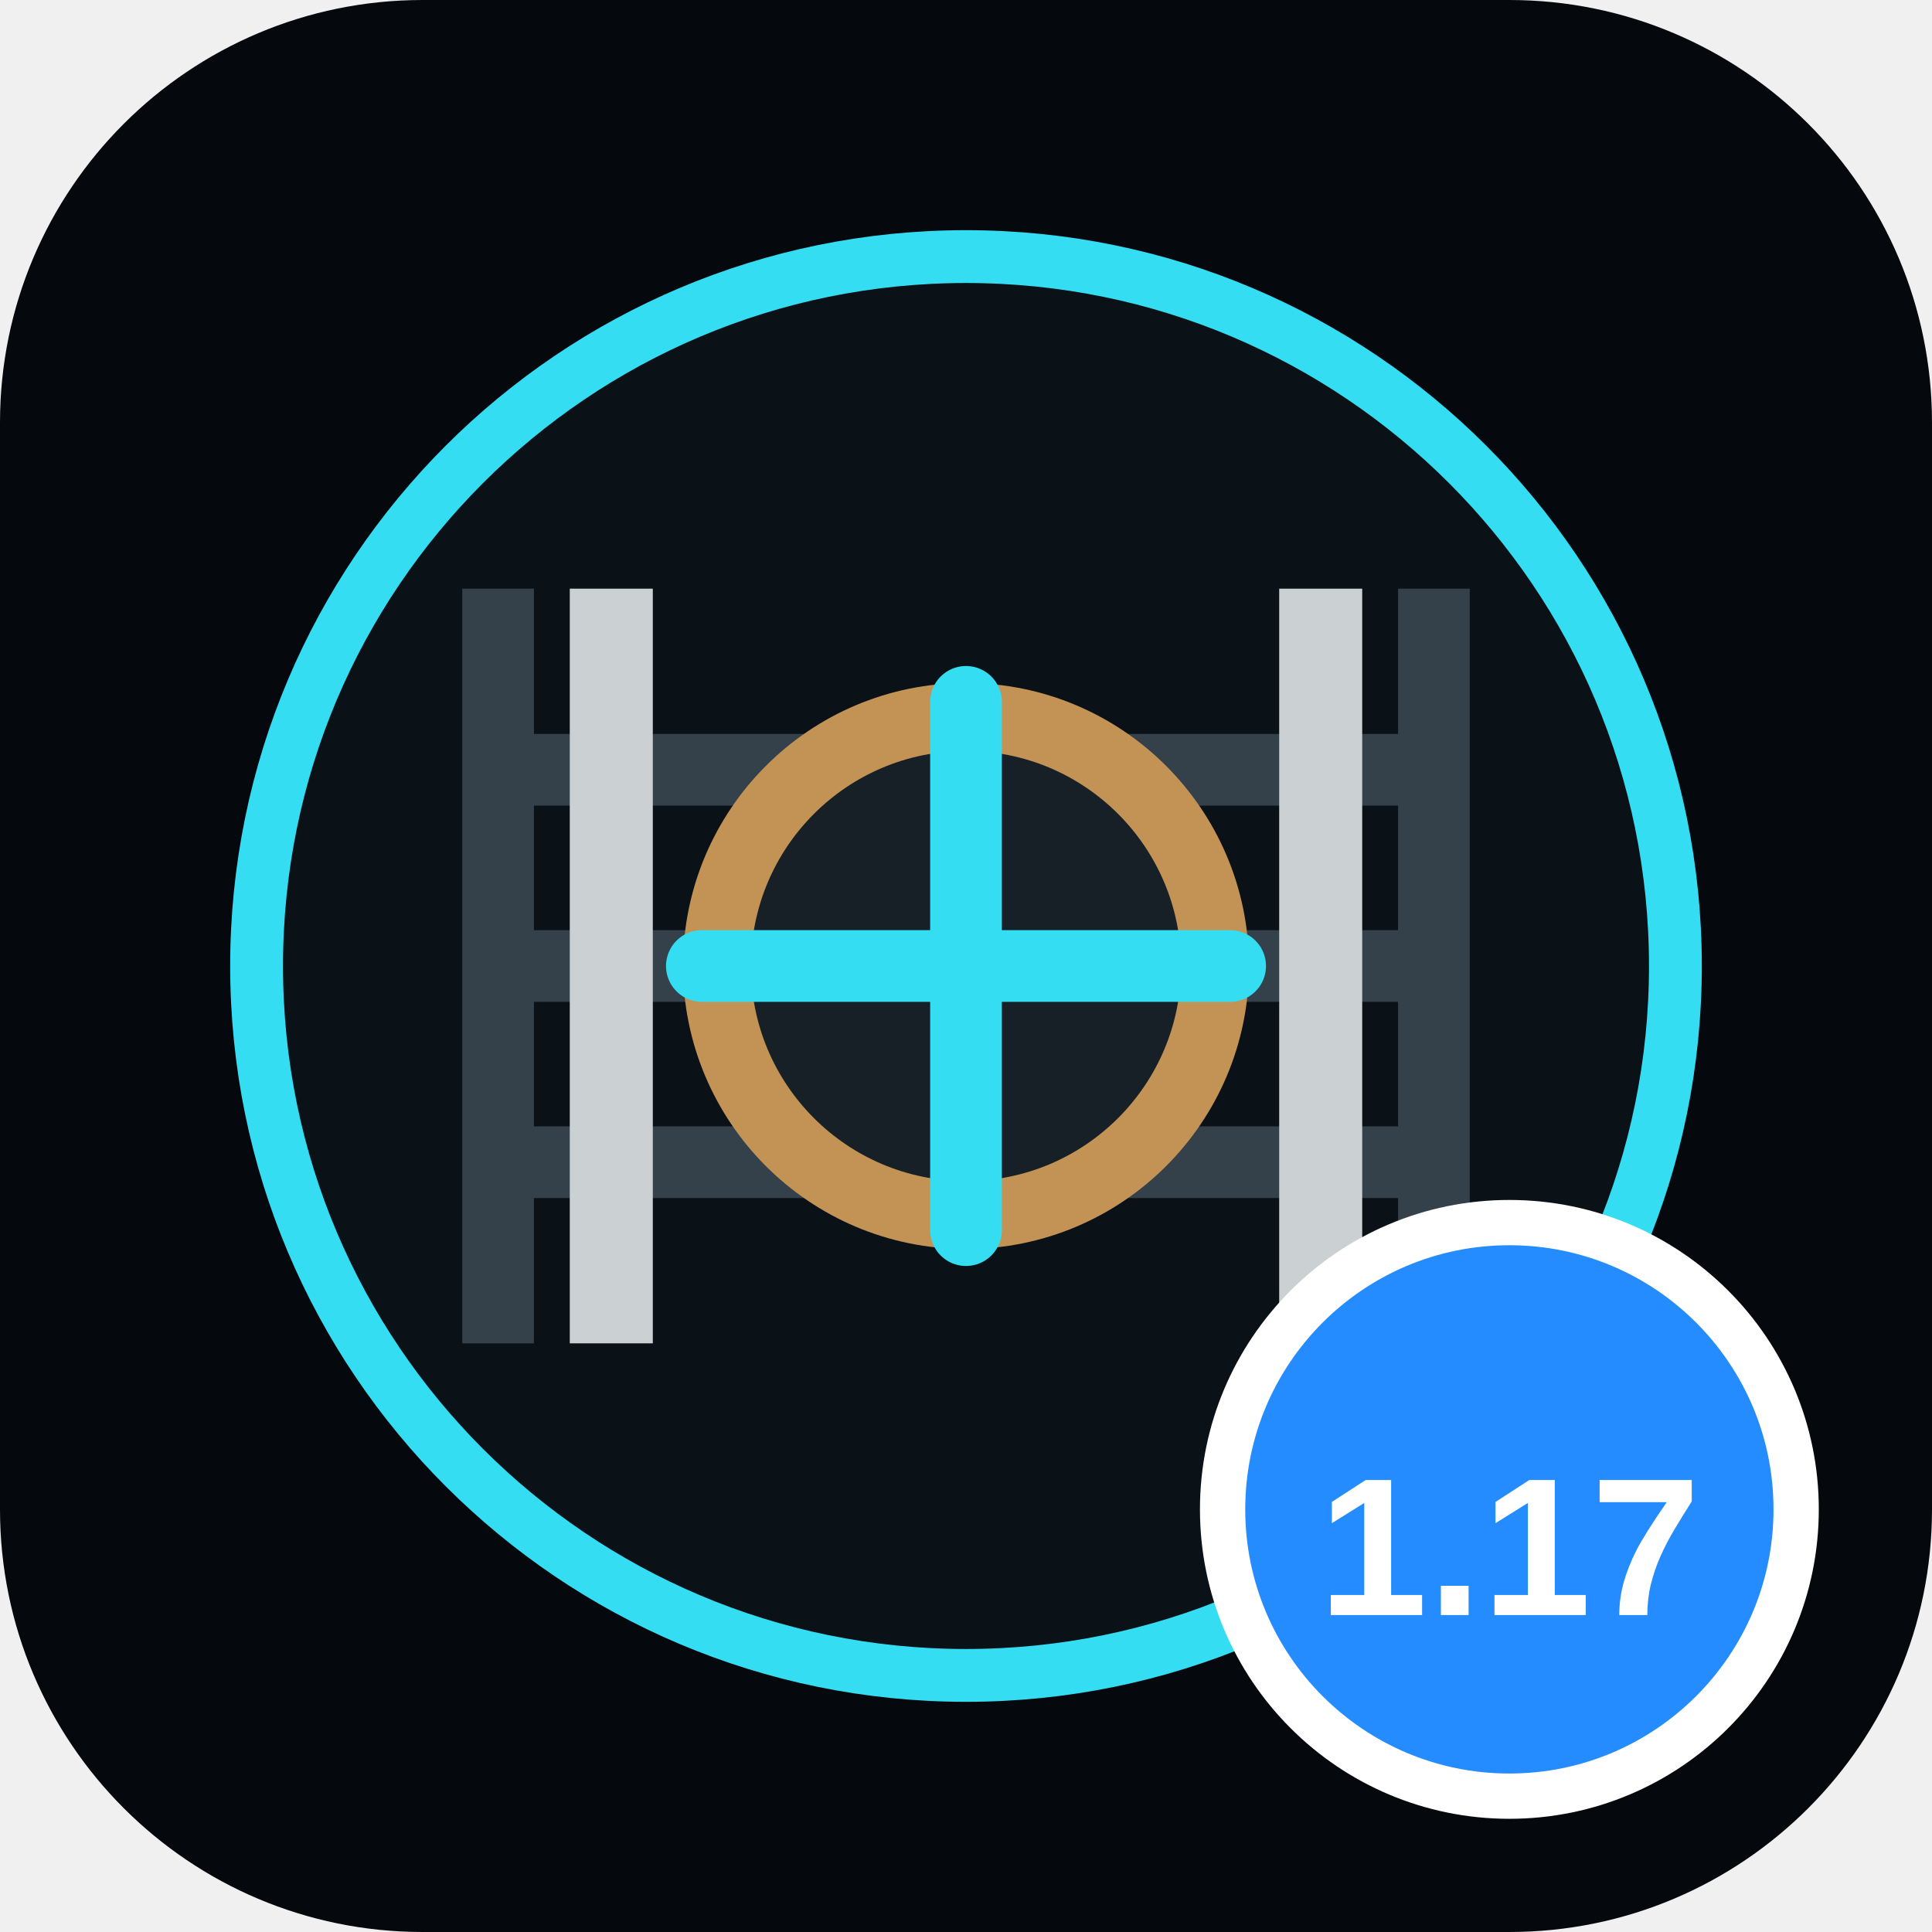
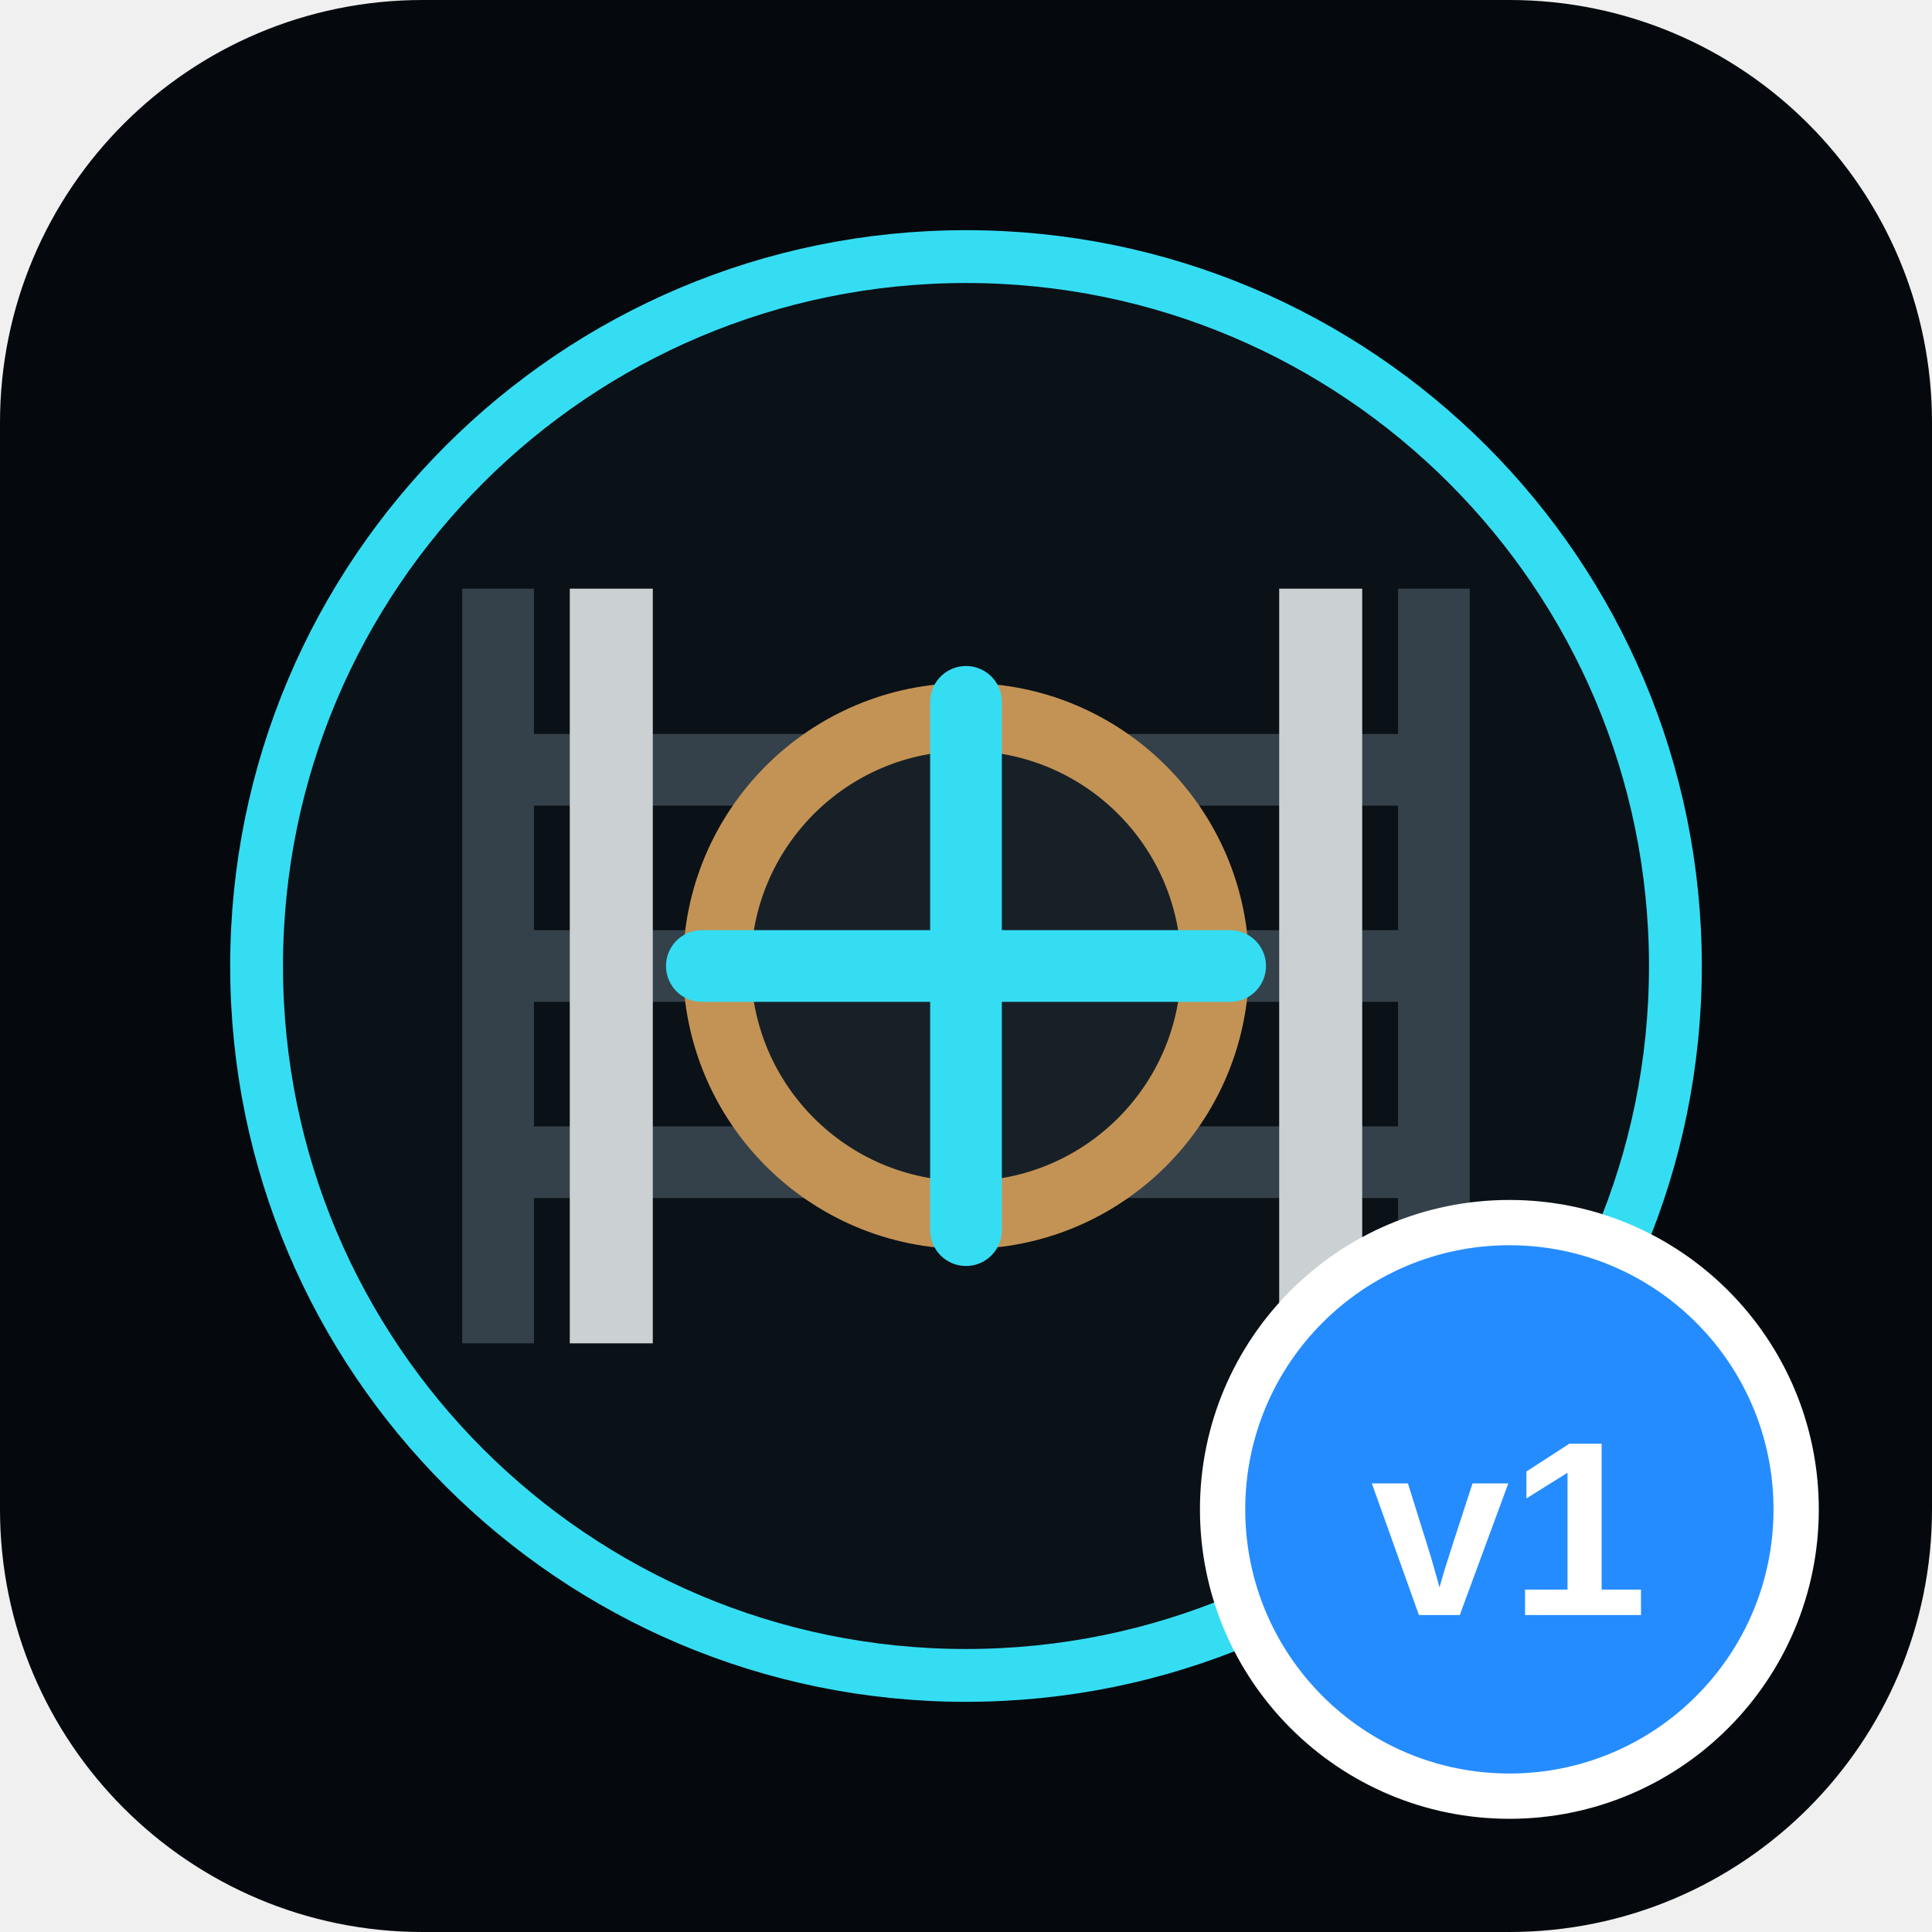
<svg xmlns="http://www.w3.org/2000/svg" viewBox="0 0 512 512">
  <rect width="512" height="512" rx="112" fill="#05090d" />
  <circle cx="256" cy="256" r="188" fill="#0a1117" stroke="#35ddf3" stroke-width="14" />
  <path d="M132 356V156M380 356V156M132 204h248M132 256h248M132 308h248" fill="none" stroke="#34414a" stroke-width="19" />
  <path d="M162 356V156M350 356V156" fill="none" stroke="#cbd1d3" stroke-width="22" />
  <circle cx="256" cy="256" r="66" fill="#182027" stroke="#c39355" stroke-width="18" />
  <path d="M256 186v140M186 256h140" stroke="#35ddf3" stroke-width="19" stroke-linecap="round" />
  <circle cx="400" cy="400" r="76" fill="#258cff" stroke="#fff" stroke-width="12" />
-   <text x="400" y="428" text-anchor="middle" fill="#fff" font-family="Arial,sans-serif" font-size="52" font-weight="700">1.17</text>
+   <text x="400" y="428" text-anchor="middle" fill="#fff" font-family="Arial,sans-serif" font-size="66" font-weight="700">v1</text>
</svg>
